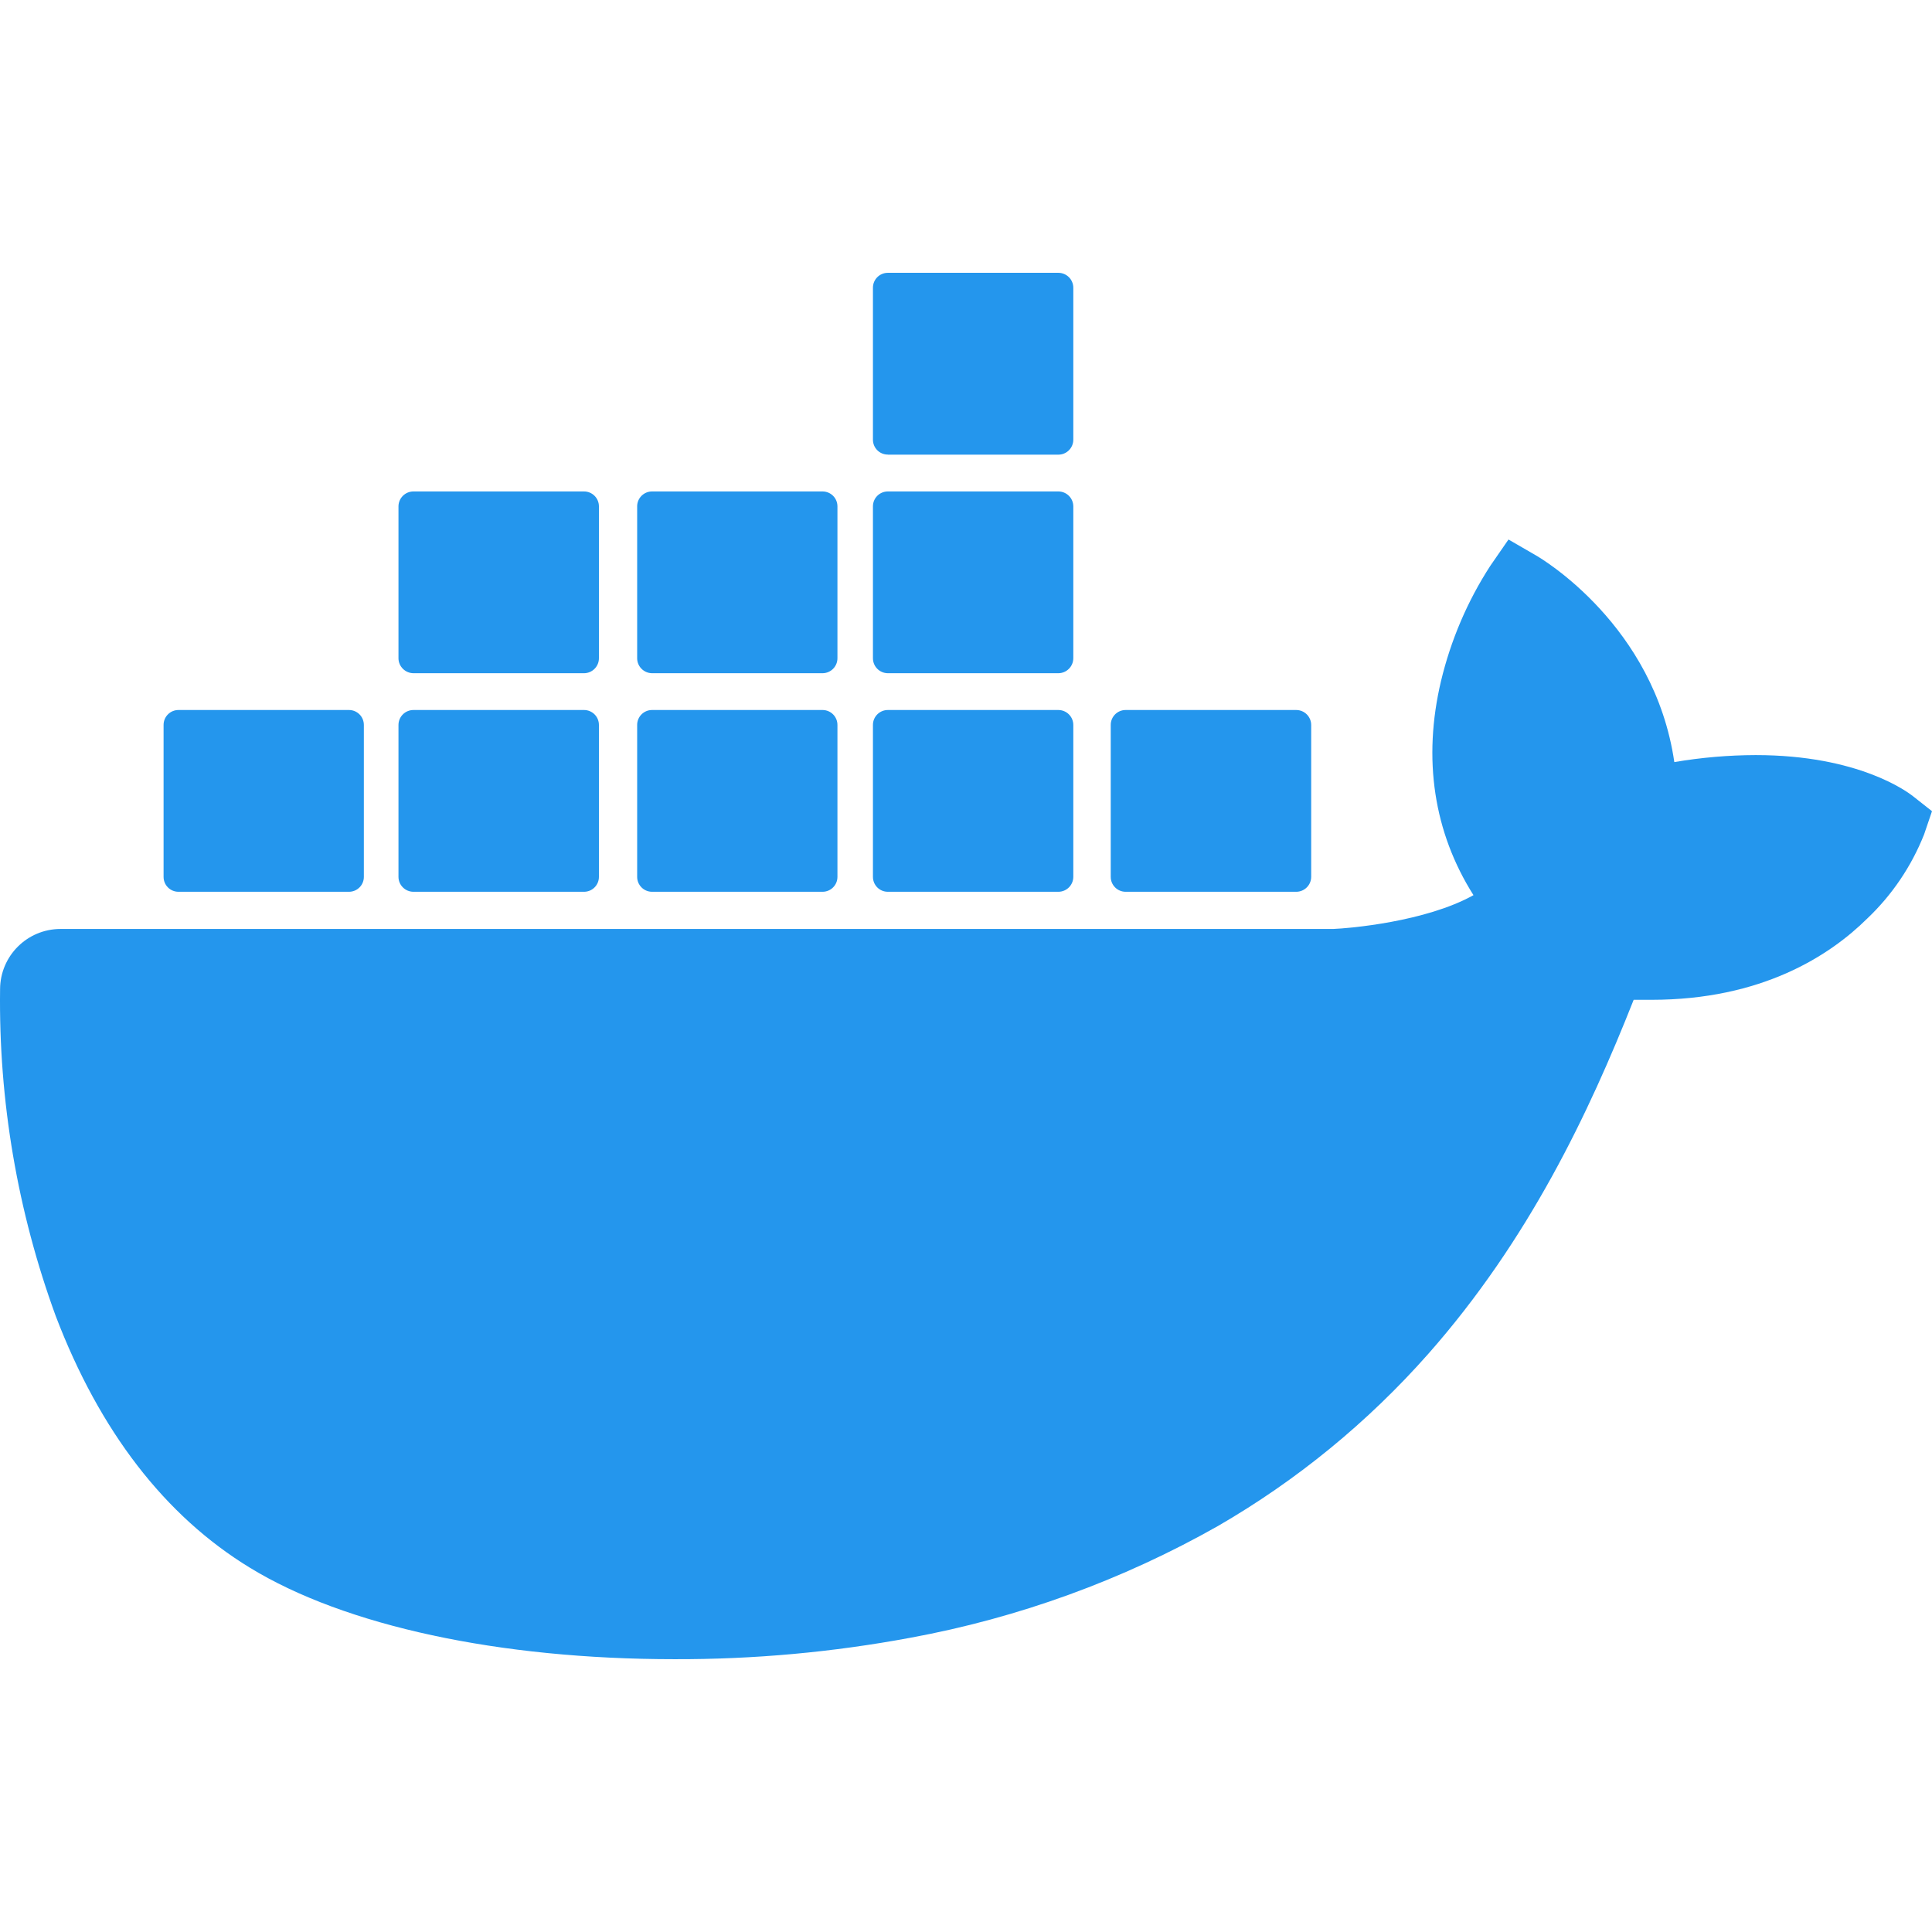
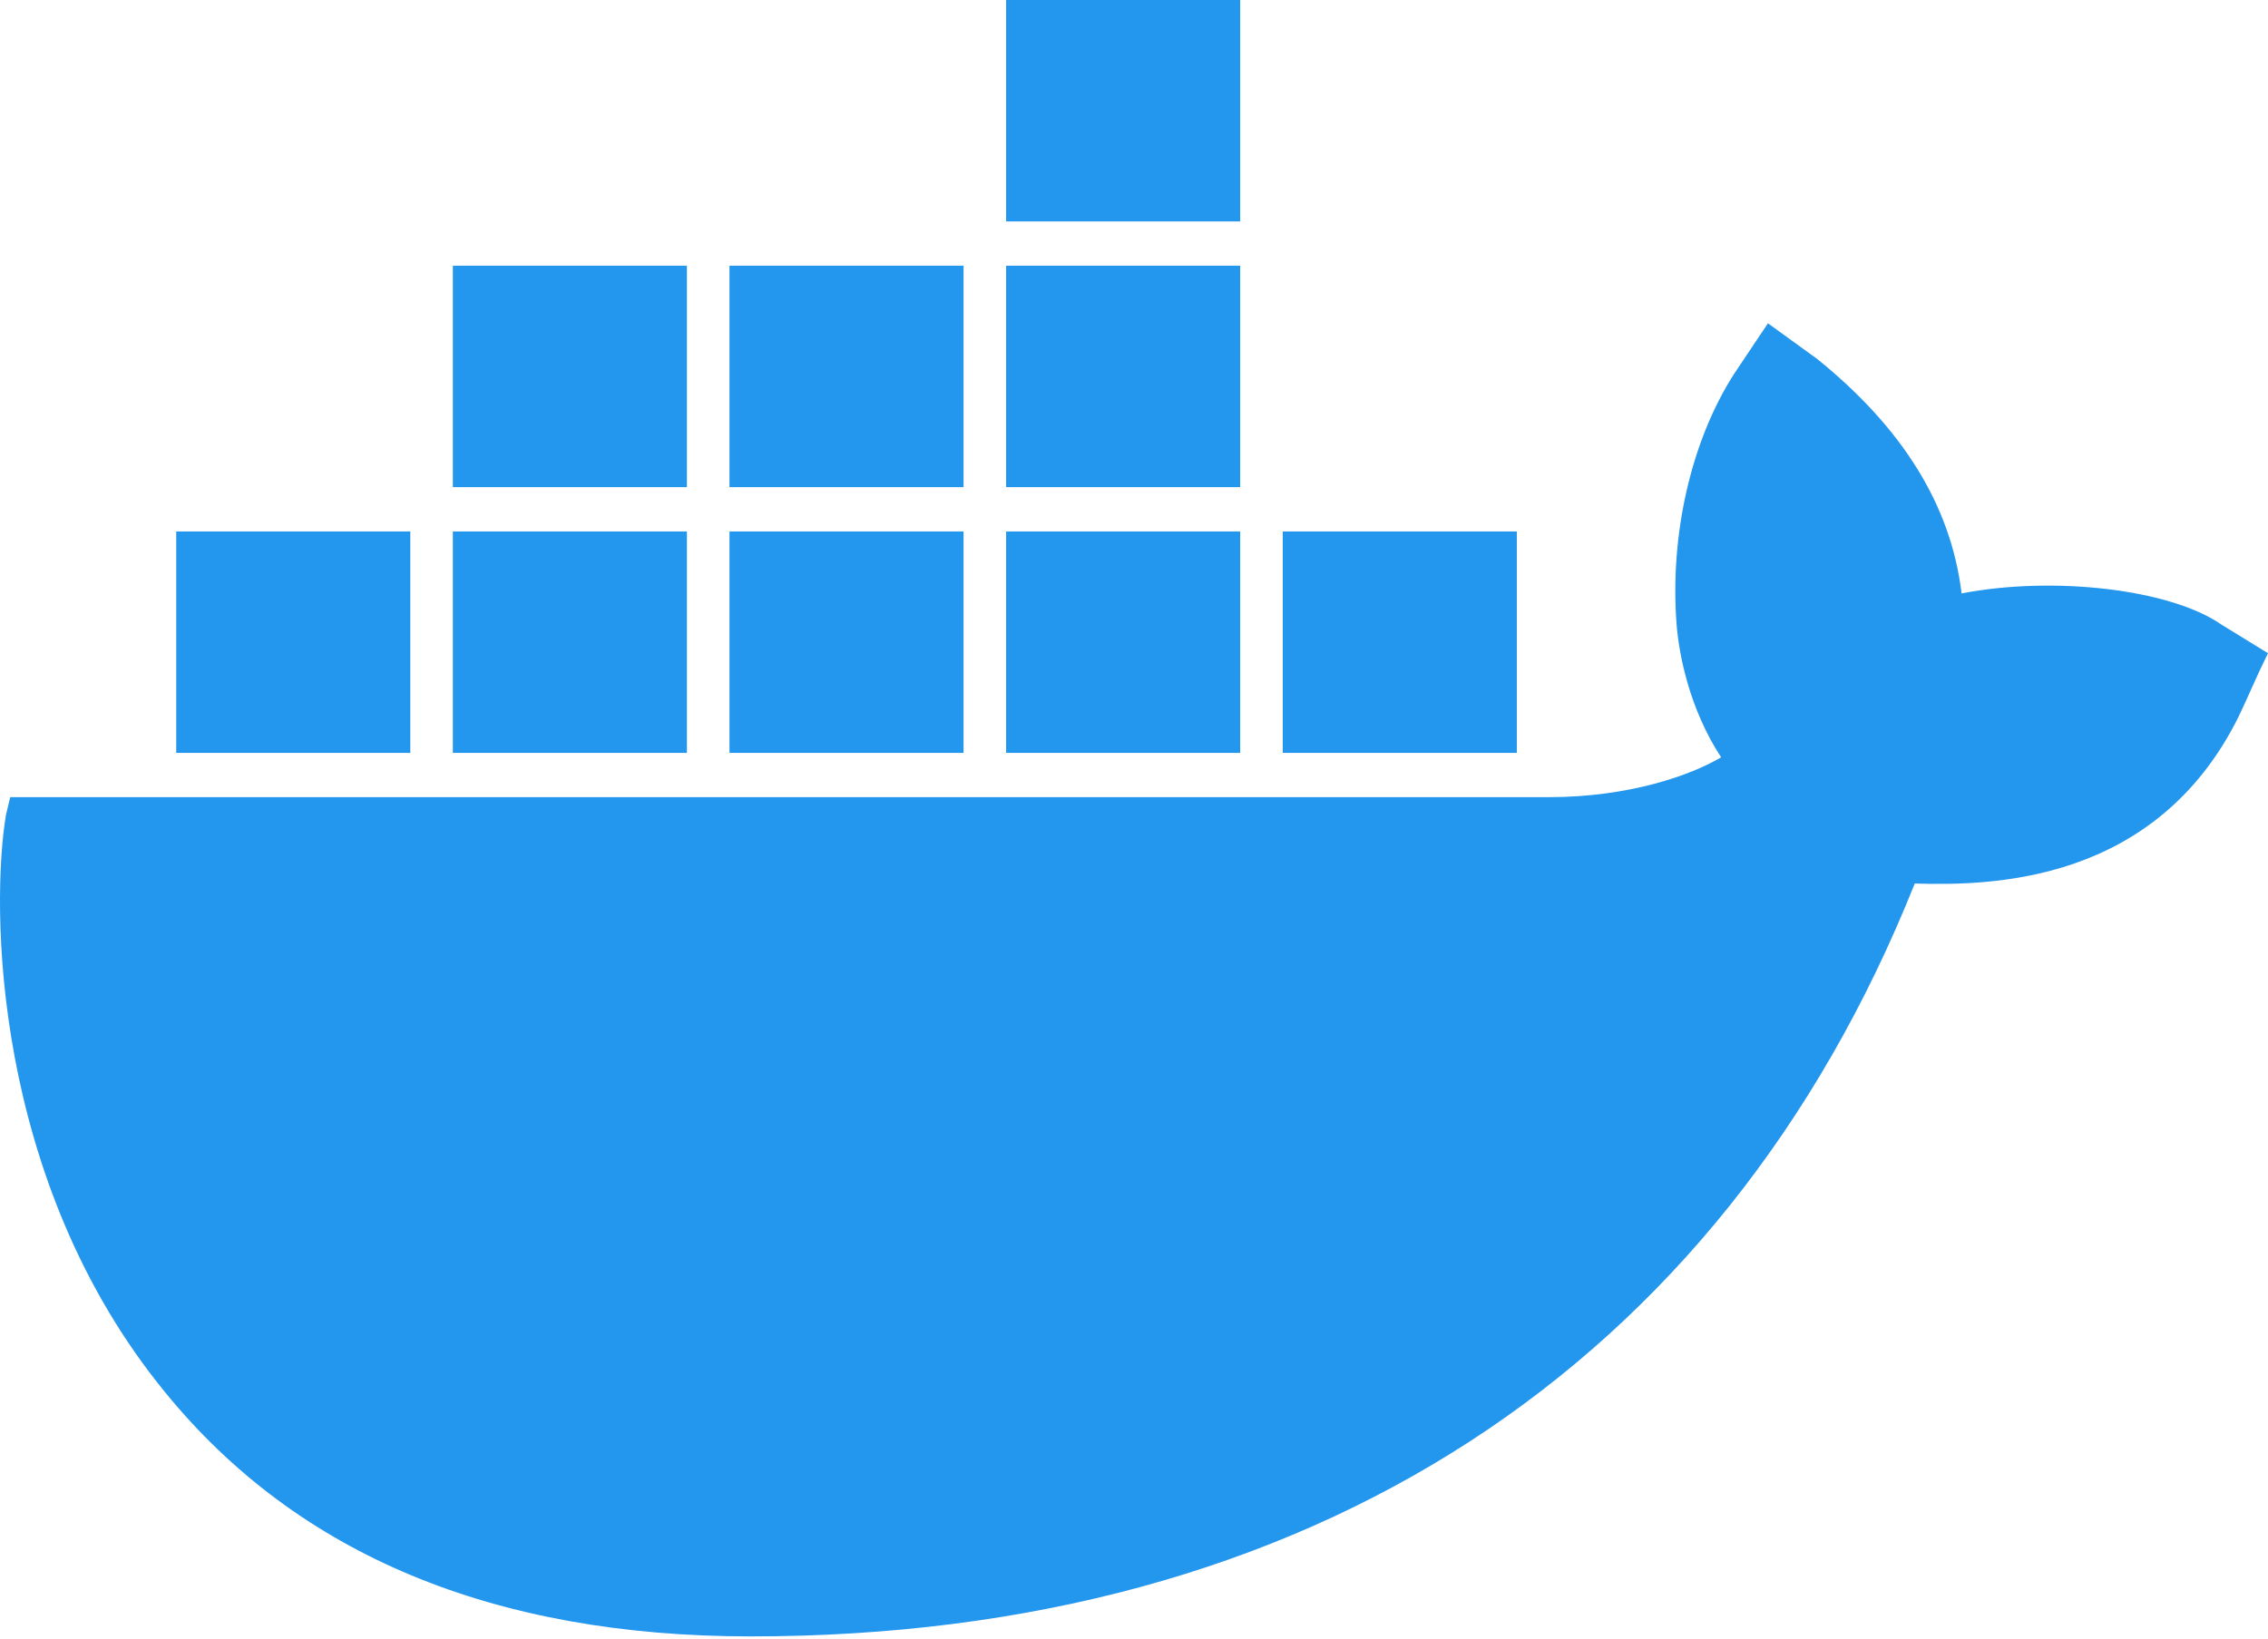
- <svg xmlns="http://www.w3.org/2000/svg" fill="#2496ED" role="img" viewBox="0 0 24 24">
-   <path d="M13.983 11.078h2.119a.186.186 0 00.186-.185V9.006a.186.186 0 00-.186-.186h-2.119a.185.185 0 00-.185.185v1.888c0 .102.083.185.185.185m-2.954-5.43h2.118a.186.186 0 00.186-.186V3.574a.186.186 0 00-.186-.185h-2.118a.185.185 0 00-.185.185v1.888c0 .102.082.185.185.185m0 2.716h2.118a.187.187 0 00.186-.186V6.29a.186.186 0 00-.186-.185h-2.118a.185.185 0 00-.185.185v1.887c0 .102.082.185.185.186m-2.93 0h2.12a.186.186 0 00.184-.186V6.29a.185.185 0 00-.185-.185H8.1a.185.185 0 00-.185.185v1.887c0 .102.083.185.185.186m-2.964 0h2.119a.186.186 0 00.185-.186V6.29a.185.185 0 00-.185-.185H5.136a.186.186 0 00-.186.185v1.887c0 .102.084.185.186.186m5.893 2.715h2.118a.186.186 0 00.186-.185V9.006a.186.186 0 00-.186-.186h-2.118a.185.185 0 00-.185.185v1.888c0 .102.082.185.185.185m-2.93 0h2.12a.185.185 0 00.184-.185V9.006a.185.185 0 00-.184-.186h-2.12a.185.185 0 00-.184.185v1.888c0 .102.083.185.185.185m-2.964 0h2.119a.185.185 0 00.185-.185V9.006a.185.185 0 00-.184-.186h-2.12a.186.186 0 00-.186.186v1.887c0 .102.084.185.186.185m-2.92 0h2.12a.185.185 0 00.184-.185V9.006a.185.185 0 00-.184-.186h-2.12a.185.185 0 00-.184.185v1.888c0 .102.082.185.185.185M23.763 9.89c-.065-.051-.672-.51-1.954-.51-.338.001-.676.03-1.01.087-.248-1.7-1.653-2.53-1.716-2.566l-.344-.199-.226.327c-.284.438-.49.922-.612 1.43-.23.97-.09 1.882.403 2.661-.595.332-1.55.413-1.744.42H.751a.751.751 0 00-.75.748 11.376 11.376 0 00.692 4.062c.545 1.428 1.355 2.48 2.41 3.124 1.18.723 3.1 1.137 5.275 1.137.983.003 1.963-.086 2.93-.266a12.248 12.248 0 003.823-1.389c.98-.567 1.86-1.288 2.61-2.136 1.252-1.418 1.998-2.997 2.553-4.4h.221c1.372 0 2.215-.549 2.68-1.009.309-.293.55-.65.707-1.046l.098-.288Z" />
+ <svg xmlns="http://www.w3.org/2000/svg" width="256px" height="185px" viewBox="0 0 256 185" version="1.1" preserveAspectRatio="xMidYMid">
+   <g>
+     <path d="M250.716,70.497 C244.951,66.497 231.74,64.997 221.412,66.997 C220.211,56.998 214.687,48.248 205.079,40.498 L199.555,36.499 L195.711,42.248 C190.908,49.748 188.506,60.248 189.226,70.247 C189.466,73.747 190.667,79.997 194.27,85.497 C190.908,87.496 183.942,89.996 174.815,89.996 L1.155,89.996 L0.674,91.996 C-1.007,101.996 -1.007,133.245 18.689,157.244 C33.581,175.493 55.679,184.743 84.742,184.743 C147.673,184.743 194.27,154.494 216.128,99.746 C224.775,99.996 243.27,99.746 252.637,80.997 C252.877,80.497 253.358,79.497 255.039,75.747 L256,73.747 L250.716,70.497 L250.716,70.497 Z M139.987,0 L113.565,0 L113.565,24.999 L139.987,24.999 L139.987,0 L139.987,0 Z M139.987,29.999 L113.565,29.999 L113.565,54.998 L139.987,54.998 L139.987,29.999 L139.987,29.999 Z M108.761,29.999 L82.34,29.999 L82.34,54.998 L108.761,54.998 L108.761,29.999 L108.761,29.999 Z M77.536,29.999 L51.115,29.999 L51.115,54.998 L77.536,54.998 L77.536,29.999 L77.536,29.999 Z M46.311,59.998 L19.89,59.998 L19.89,84.997 L46.311,84.997 L46.311,59.998 L46.311,59.998 Z M77.536,59.998 L51.115,59.998 L51.115,84.997 L77.536,84.997 L77.536,59.998 L77.536,59.998 Z M108.761,59.998 L82.34,59.998 L82.34,84.997 L108.761,84.997 L108.761,59.998 L108.761,59.998 Z M139.987,59.998 L113.565,59.998 L113.565,84.997 L139.987,84.997 L139.987,59.998 L139.987,59.998 Z M171.212,59.998 L144.79,59.998 L144.79,84.997 L171.212,84.997 L171.212,59.998 L171.212,59.998 Z" fill="#2396ED" fill-rule="nonzero" />
+   </g>
</svg>
